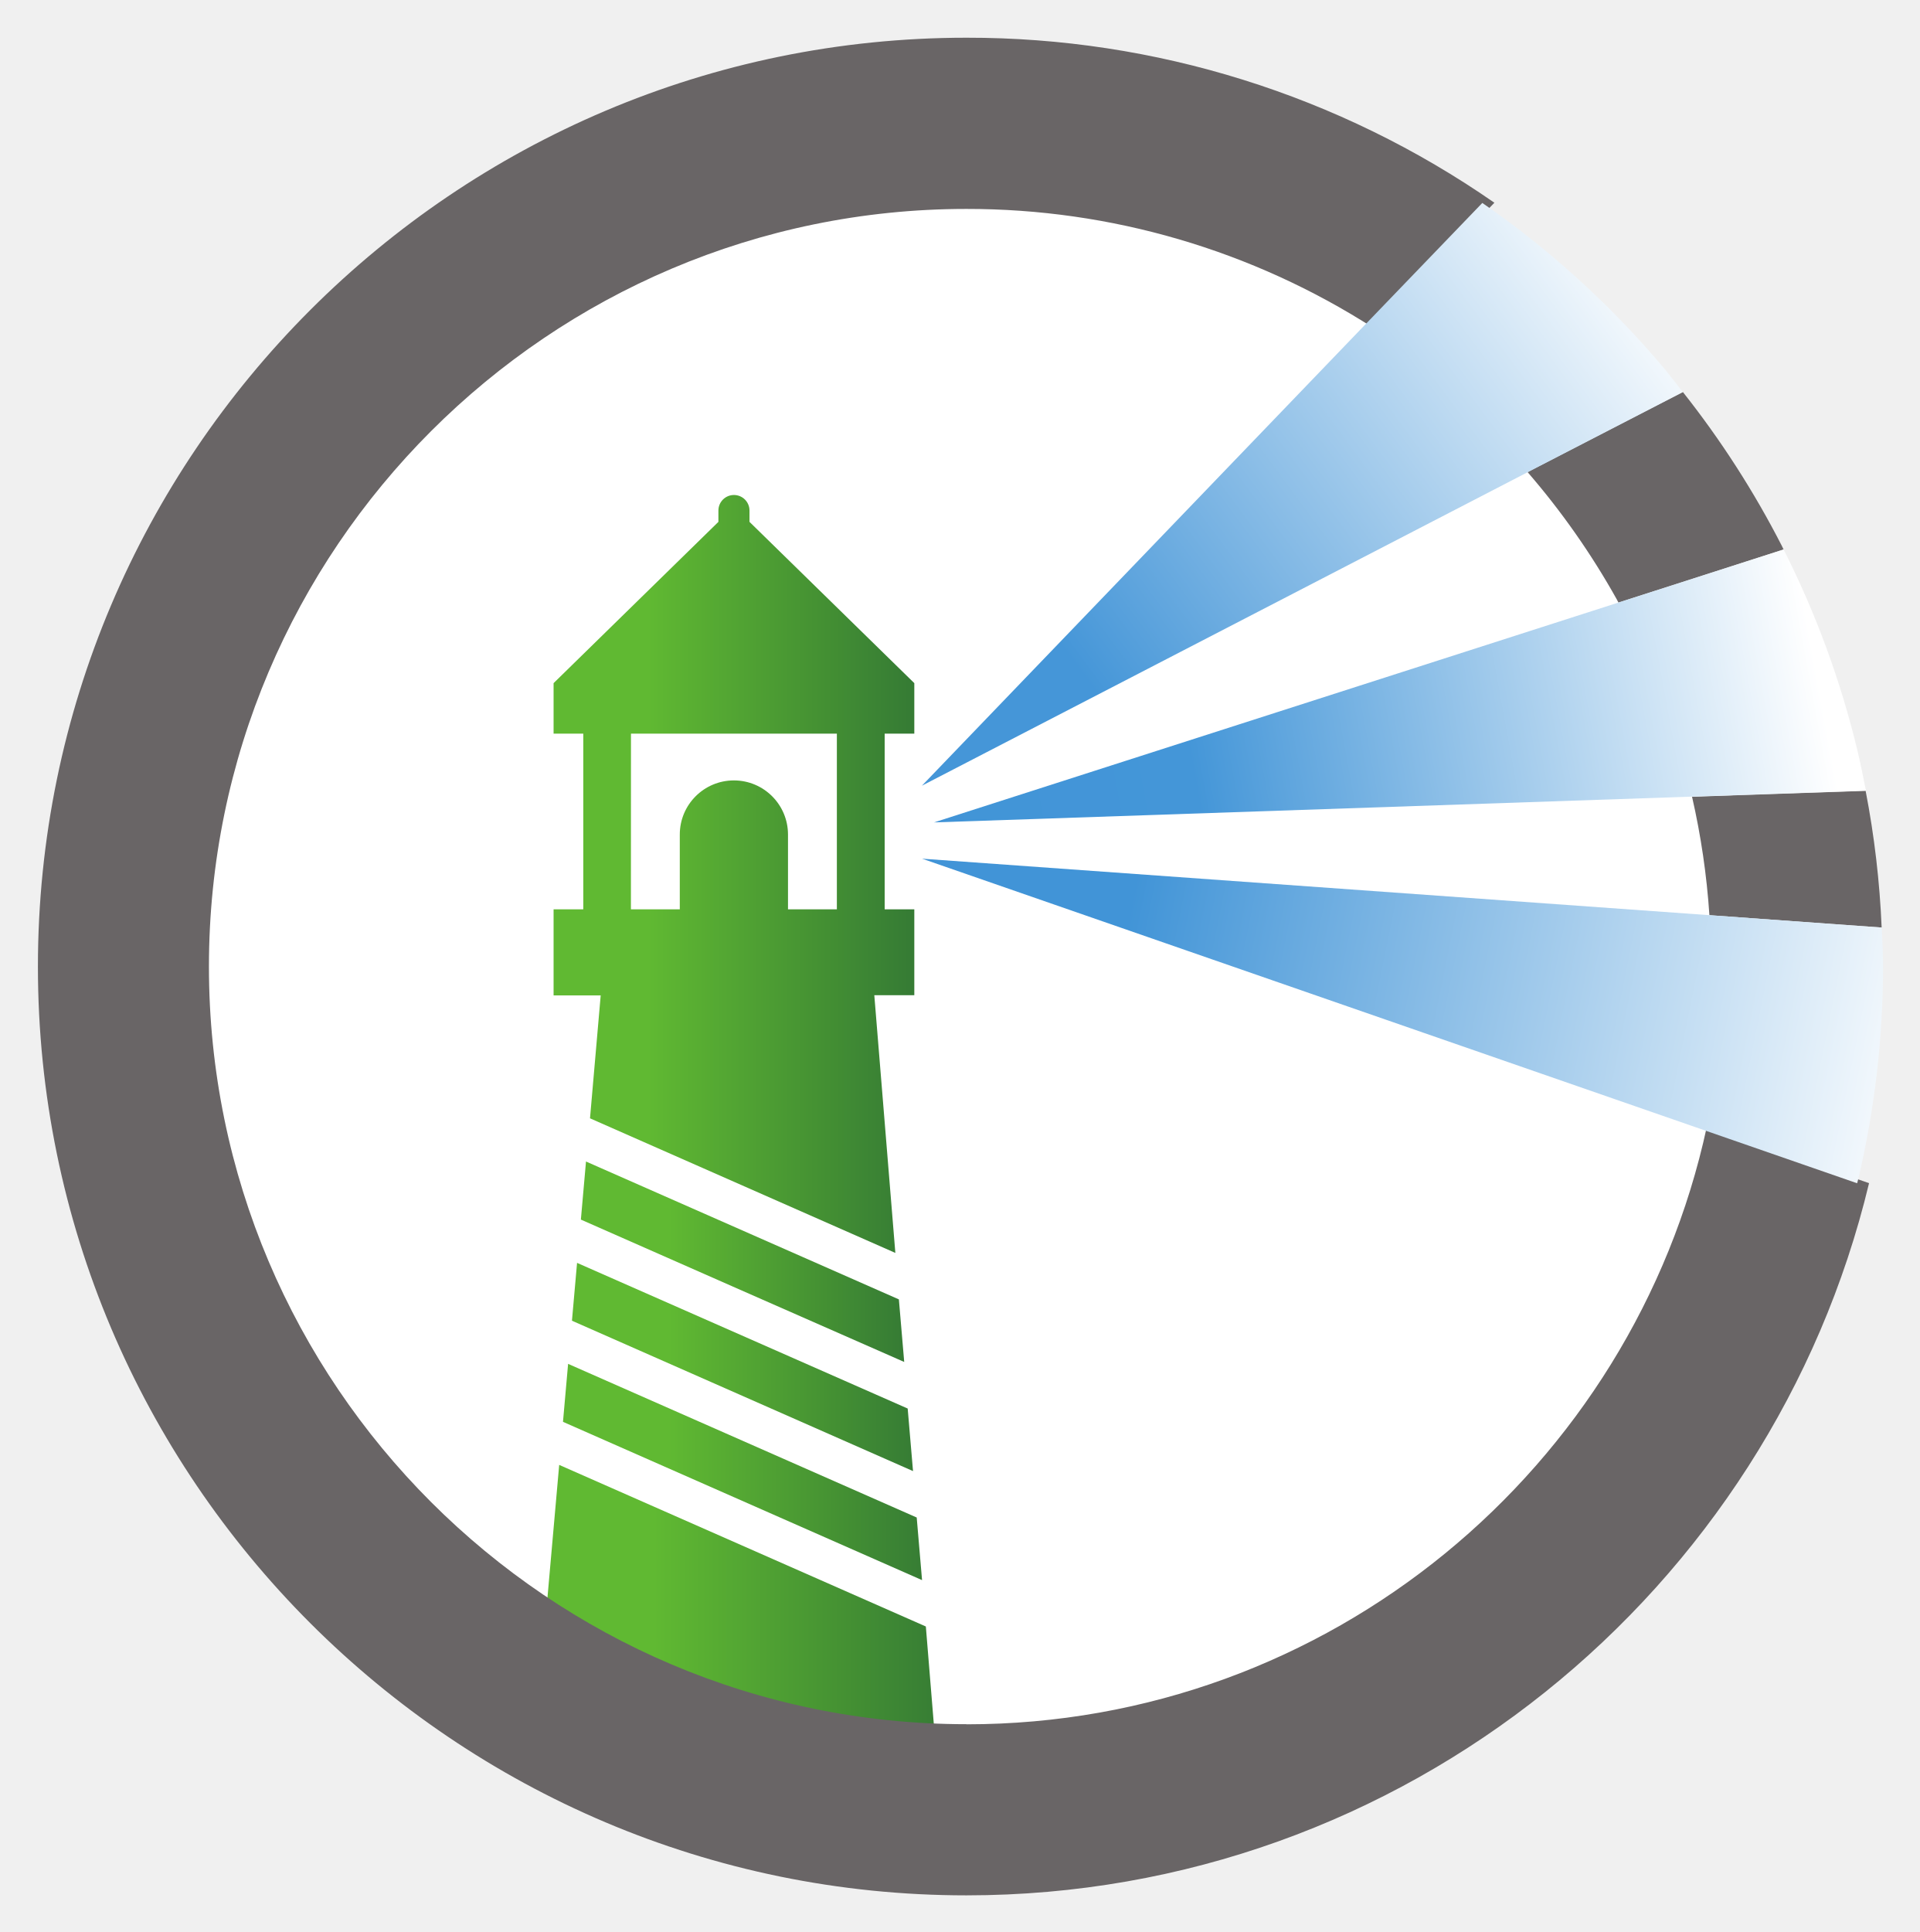
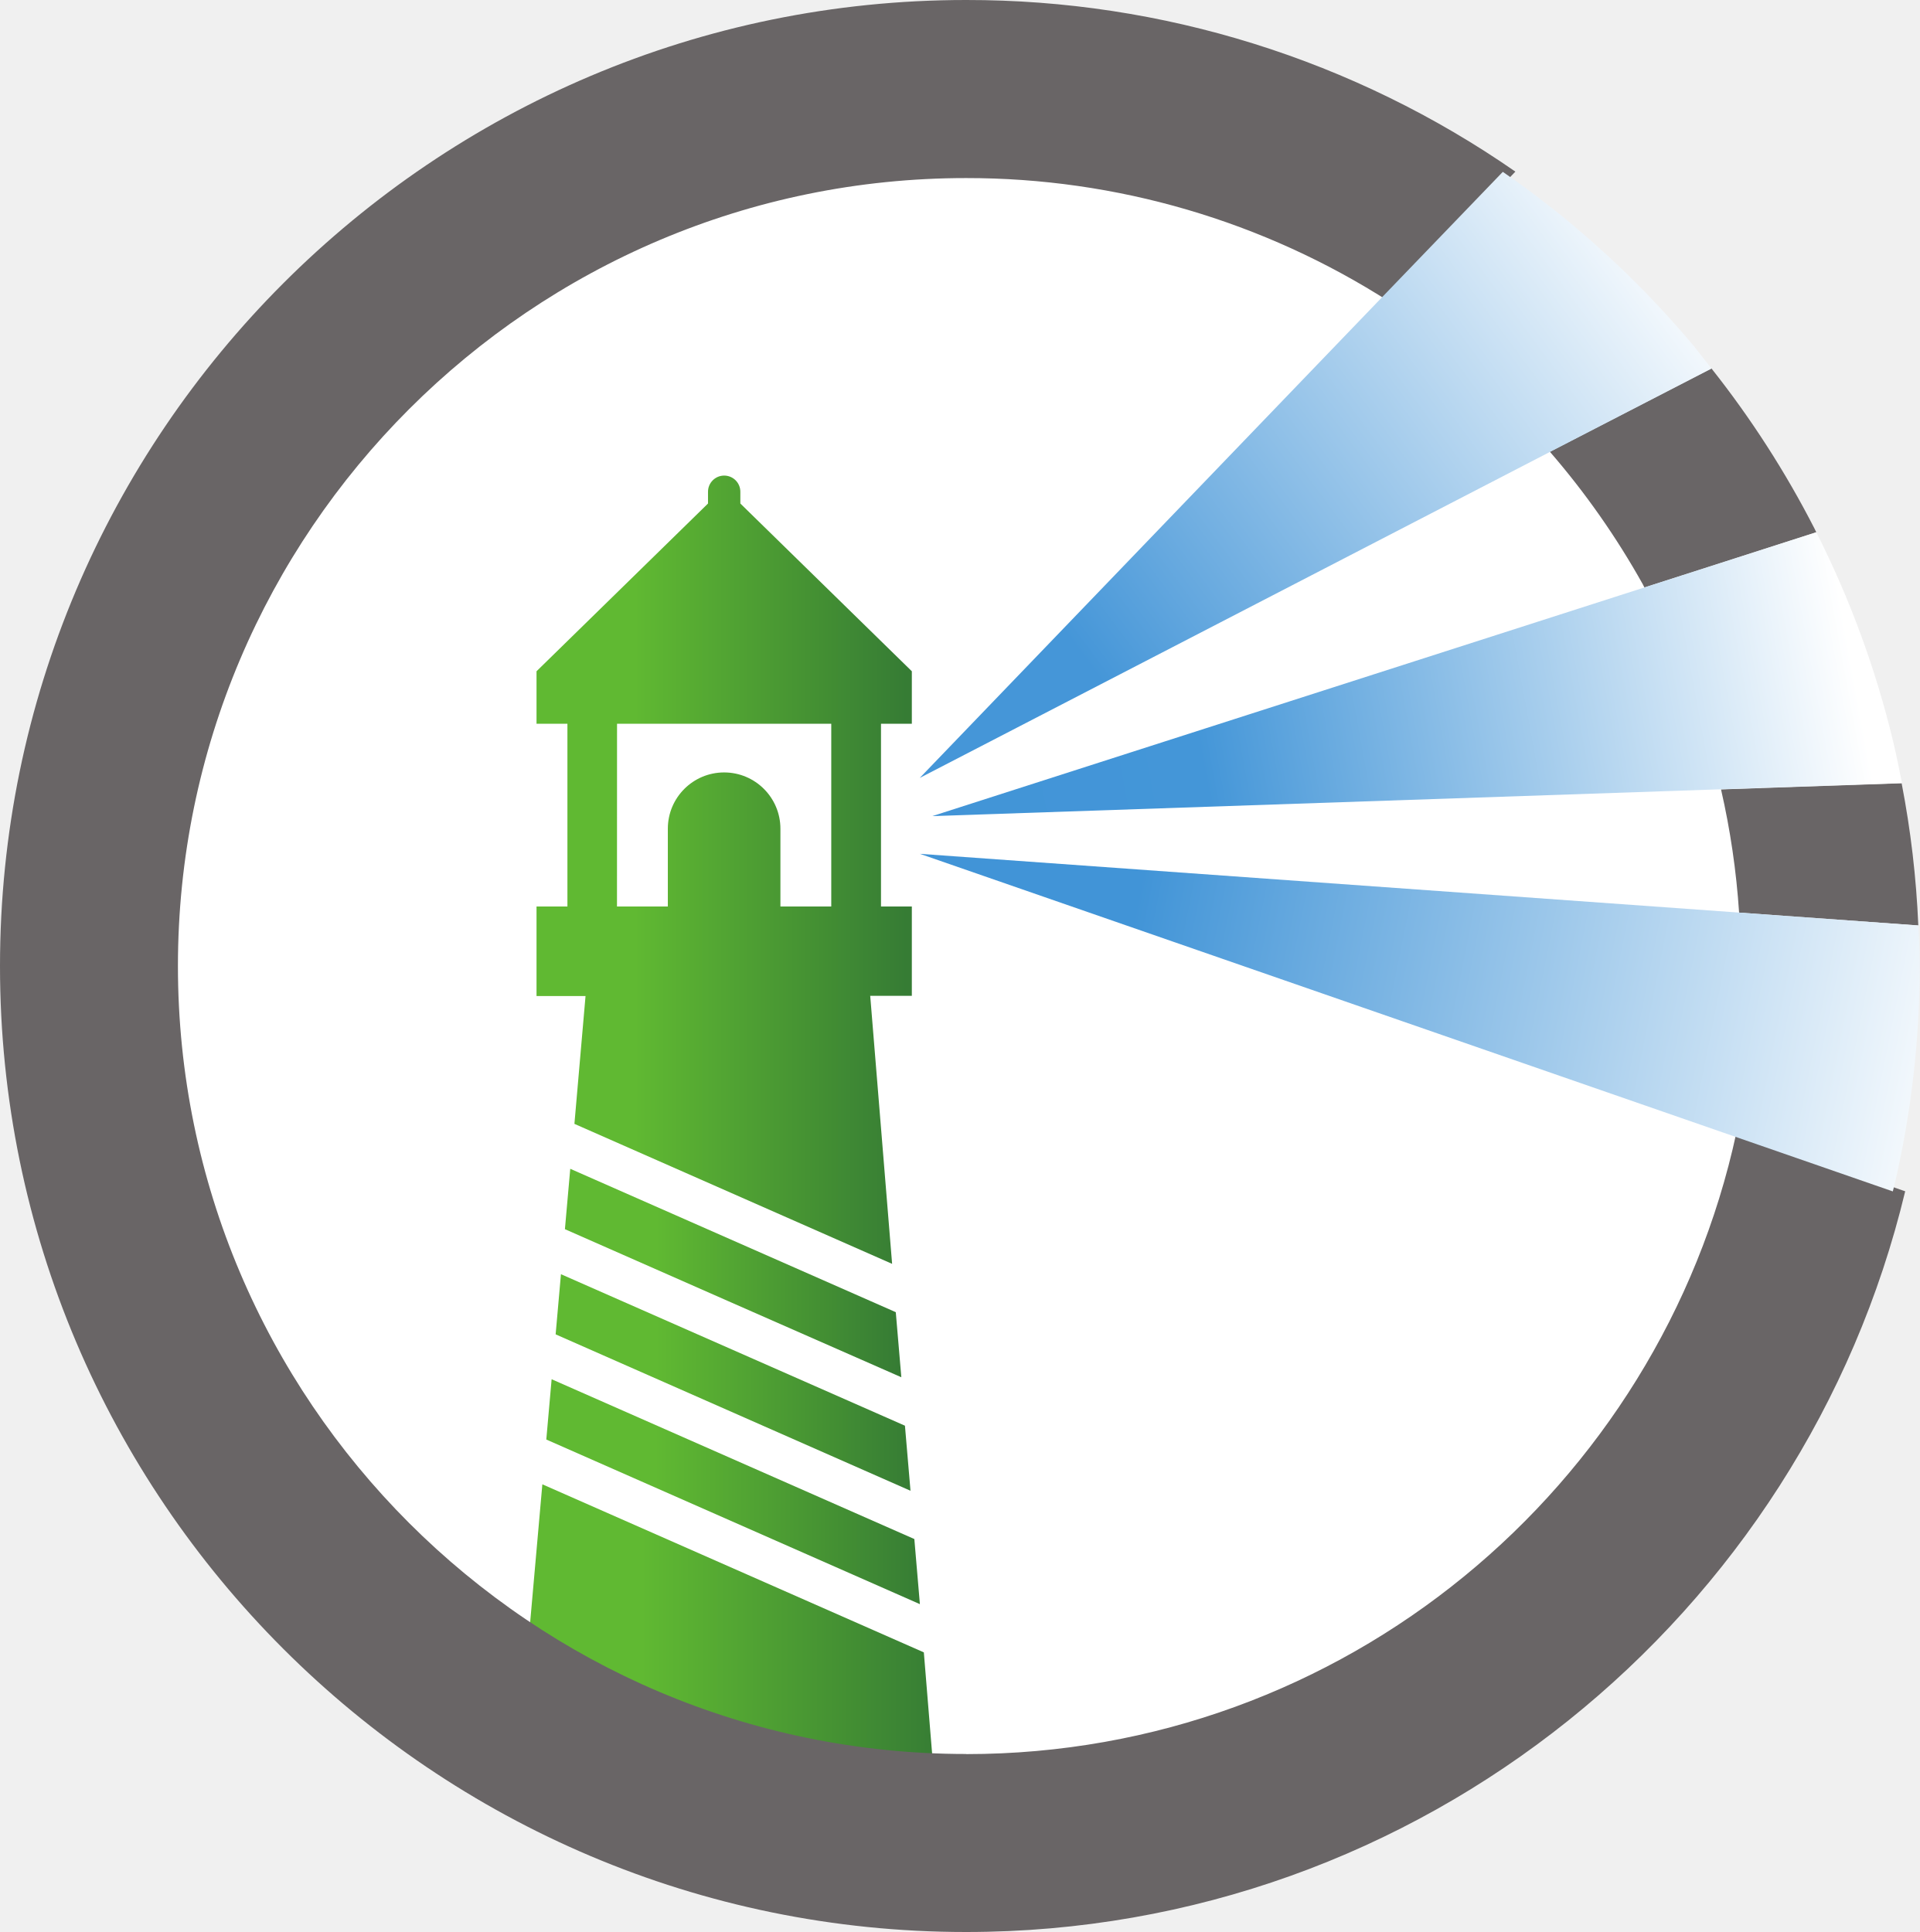
- <svg xmlns="http://www.w3.org/2000/svg" xmlns:xlink="http://www.w3.org/1999/xlink" role="img" viewBox="1.05 -1.95 359.41 361.66">
-   <defs>
+ <svg xmlns="http://www.w3.org/2000/svg" xmlns:xlink="http://www.w3.org/1999/xlink" viewBox="1.05 -1.95 345.47 347.74" version="1.1" id="svg92" width="345.47" height="347.74">
+   <defs id="defs60">
    <linearGradient id="linear-gradient" x1="264.79" x2="267.27" y1="952.39" y2="952.39" gradientTransform="matrix(30.43 0 0 -30.43 -7955.22 29285.75)" gradientUnits="userSpaceOnUse">
-       <stop offset="0" stop-color="#60b932" />
-       <stop offset=".28" stop-color="#60b932" />
-       <stop offset="1" stop-color="#367c34" />
+       <stop offset="0" stop-color="#60b932" id="stop2" />
+       <stop offset=".28" stop-color="#60b932" id="stop4" />
+       <stop offset="1" stop-color="#367c34" id="stop6" />
    </linearGradient>
    <linearGradient id="linear-gradient-2" x1="263.77" x2="266.26" y1="955.65" y2="955.65" gradientTransform="matrix(27.21 0 0 -27.21 -7073.85 26169.41)" xlink:href="#linear-gradient" />
    <linearGradient id="linear-gradient-3" x1="263.28" x2="265.76" y1="953.74" y2="953.74" gradientTransform="matrix(25.75 0 0 -25.75 -6671.13 24812.23)" xlink:href="#linear-gradient" />
    <linearGradient id="linear-gradient-4" x1="263.77" x2="266.25" y1="953.2" y2="953.2" gradientTransform="matrix(27.1 0 0 -27.1 -7040.9 26102.49)" xlink:href="#linear-gradient" />
    <linearGradient id="linear-gradient-5" x1="262.73" x2="265.21" y1="954.34" y2="954.34" gradientTransform="matrix(24.4 0 0 -24.4 -6301.36 23521.97)" xlink:href="#linear-gradient" />
    <linearGradient id="linear-gradient-6" x1="272.14" x2="274.62" y1="955.15" y2="955.15" gradientTransform="scale(66.09 -66.09) rotate(36.52 1588.153 68.148)" gradientUnits="userSpaceOnUse">
-       <stop offset="0" stop-color="#4596d8" />
-       <stop offset=".2" stop-color="#4596d8" />
-       <stop offset="1" stop-color="#fff" />
+       <stop offset="0" stop-color="#4596d8" id="stop13" />
+       <stop offset=".2" stop-color="#4596d8" id="stop15" />
+       <stop offset="1" stop-color="#fff" id="stop17" />
    </linearGradient>
    <linearGradient id="linear-gradient-7" x1="270.65" x2="273.13" y1="952.38" y2="952.38" gradientTransform="scale(77.8 -77.8) rotate(-11.54 -4587.209 1803.323)" gradientUnits="userSpaceOnUse">
-       <stop offset="0" stop-color="#4194d7" />
-       <stop offset=".2" stop-color="#4194d7" />
-       <stop offset="1" stop-color="#fff" />
+       <stop offset="0" stop-color="#4194d7" id="stop20" />
+       <stop offset=".2" stop-color="#4194d7" id="stop22" />
+       <stop offset="1" stop-color="#fff" id="stop24" />
    </linearGradient>
    <linearGradient id="linear-gradient-8" x1="270.97" x2="273.45" y1="953.75" y2="953.75" gradientTransform="scale(71.35 -71.35) rotate(10.23 5477.37 -1024.602)" gradientUnits="userSpaceOnUse">
-       <stop offset="0" stop-color="#4194d7" />
-       <stop offset=".33" stop-color="#4496d8" />
-       <stop offset="1" stop-color="#fff" />
+       <stop offset="0" stop-color="#4194d7" id="stop27" />
+       <stop offset=".33" stop-color="#4496d8" id="stop29" />
+       <stop offset="1" stop-color="#fff" id="stop31" />
    </linearGradient>
+     <linearGradient xlink:href="#linear-gradient" id="linearGradient96" gradientUnits="userSpaceOnUse" gradientTransform="matrix(30.43 0 0 -30.43 -7955.22 29285.75)" x1="264.79" y1="952.39" x2="267.27" y2="952.39" />
    <clipPath id="clip-path">
-       <path d="M174.4 302.52l-68.65-30.26-3.83 43.21 75.5 23.98-3.02-36.93z" class="cls-1" />
+       <path d="m174.4 302.52-68.65-30.26-3.83 43.21 75.5 23.98z" class="cls-1" id="path34" />
    </clipPath>
    <clipPath id="clip-path-2">
-       <path d="M119.19 135.38h38.55v32.89h-9.15v-14a10.13 10.13 0 1 0-20.26 0v14h-9.15zm-7.7 72l57.2 25.21-3.94-48.24h7.49v-16.08h-5.55v-32.89h5.55v-9.45l-30.86-30.19v-2.12a2.91 2.91 0 0 0-5.82 0v2.12l-30.86 30.19v9.45h5.56v32.89h-5.56v16.12h8.82z" class="cls-1" />
+       <path d="M119.19 135.38h38.55v32.89h-9.15v-14a10.13 10.13 0 1 0-20.26 0v14h-9.15zm-7.7 72 57.2 25.21-3.94-48.24h7.49v-16.08h-5.55v-32.89h5.55v-9.45l-30.86-30.19v-2.12a2.91 2.91 0 0 0-5.82 0v2.12l-30.86 30.19v9.45h5.56v32.89h-5.56v16.12h8.82z" class="cls-1" id="path37" />
    </clipPath>
    <clipPath id="clip-path-3">
-       <path d="M108.14 245.28l63.88 28.16-.96-11.73-61.96-27.3-.96 10.87z" class="cls-1" />
+       <path d="m108.14 245.28 63.88 28.16-.96-11.73-61.96-27.3z" class="cls-1" id="path40" />
    </clipPath>
    <clipPath id="clip-path-4">
-       <path d="M106.46 264.21l67.23 29.63-.96-11.72-65.31-28.78-.96 10.87z" class="cls-1" />
+       <path d="m106.46 264.21 67.23 29.63-.96-11.72-65.31-28.78z" class="cls-1" id="path43" />
    </clipPath>
    <clipPath id="clip-path-5">
-       <path d="M110.77 215.48l-.96 10.87 60.54 26.68-.95-11.72-58.63-25.83z" class="cls-1" />
+       <path d="m110.77 215.48-.96 10.87 60.54 26.68-.95-11.72z" class="cls-1" id="path46" />
    </clipPath>
    <clipPath id="clip-path-6">
-       <path d="M313.13 67.59a175.31 175.31 0 0 0-29.75-28.13c-1.57-1.17-3.18-2.3-4.79-3.42L256 59.5l-82.34 85.63 113.41-58.68 29.07-15c-1.01-1.31-1.98-2.62-3.01-3.86z" class="cls-1" />
+       <path d="M313.13 67.59a175.31 175.31 0 0 0-29.75-28.13c-1.57-1.17-3.18-2.3-4.79-3.42L256 59.5l-82.34 85.63 113.41-58.68 29.07-15c-1.01-1.31-1.98-2.62-3.01-3.86z" class="cls-1" id="path49" />
    </clipPath>
    <clipPath id="clip-path-7">
-       <path d="M353.59 177.61c0-2-.14-4-.22-5.93l-32.21-2.31-147.47-10.58L318.36 209l30.41 10.55c.09-.36.19-.71.28-1.08a173.65 173.65 0 0 0 4.57-39.47v-1.37z" class="cls-1" />
+       <path d="M353.59 177.61c0-2-.14-4-.22-5.93l-32.21-2.31-147.47-10.58L318.36 209l30.41 10.55c.09-.36.19-.71.28-1.08a173.65 173.65 0 0 0 4.57-39.47v-1.37z" class="cls-1" id="path52" />
    </clipPath>
    <clipPath id="clip-path-8">
-       <path d="M348.84 138.61a172.55 172.55 0 0 0-13.84-37.7l-30.94 9.94L175.92 152l142-4.83 32.5-1.11c-.5-2.48-.99-4.98-1.58-7.45z" class="cls-1" />
+       <path d="M348.84 138.61a172.55 172.55 0 0 0-13.84-37.7l-30.94 9.94L175.92 152l142-4.83 32.5-1.11c-.5-2.48-.99-4.98-1.58-7.45z" class="cls-1" id="path55" />
    </clipPath>
-     <style>.cls-1{fill:none}.cls-13{fill:#696566}</style>
+     <style id="style58">.cls-1{fill:none}.cls-13{fill:#696566}</style>
  </defs>
-   <g id="g12">
+   <g id="g12" transform="translate(-7.1 -7.06)">
    <path id="path14" fill="#fff" d="M30.89 179a148.87 148.87 0 1 1 148.87 148.85A148.87 148.87 0 0 1 30.89 179" />
    <g id="g30" clip-path="url(#clip-path)">
      <g id="g32">
-         <path id="path46" fill="url(#linear-gradient)" d="M174.4 302.52l-68.65-30.25-3.82 43.2 75.5 24-3-36.93" />
+         <path id="path63" fill="url(#linear-gradient)" d="m174.4 302.52-68.65-30.25-3.82 43.2 75.5 24-3-36.93" style="fill:url(#linearGradient96)" />
      </g>
    </g>
    <g id="g48" clip-path="url(#clip-path-2)">
      <g id="g50">
-         <path id="path64" fill="url(#linear-gradient-2)" d="M119.19 135.38h38.55v32.89h-9.15v-14a10.13 10.13 0 1 0-20.26 0v14h-9.15zm-7.7 72l57.2 25.21-3.94-48.24h7.49v-16.08h-5.55v-32.89h5.55v-9.45l-30.86-30.19v-2.12a2.91 2.91 0 0 0-5.82 0v2.12l-30.86 30.19v9.45h5.56v32.89h-5.56v16.12h8.82l-2 23" />
+         <path id="path64" fill="url(#linear-gradient-2)" d="M119.19 135.38h38.55v32.89h-9.15v-14a10.13 10.13 0 1 0-20.26 0v14h-9.15zm-7.7 72 57.2 25.21-3.94-48.24h7.49v-16.08h-5.55v-32.89h5.55v-9.45l-30.86-30.19v-2.12a2.91 2.91 0 0 0-5.82 0v2.12l-30.86 30.19v9.45h5.56v32.89h-5.56v16.12h8.82l-2 23" style="fill:url(#linear-gradient-2)" />
      </g>
    </g>
    <g id="g66" clip-path="url(#clip-path-3)">
      <g id="g68">
-         <path id="path82" fill="url(#linear-gradient-3)" d="M108.13 245.28L172 273.44l-1-11.72-62-27.31-1 10.87" />
+         <path id="path82" fill="url(#linear-gradient-3)" d="M108.13 245.28 172 273.44l-1-11.72-62-27.31-1 10.87" style="fill:url(#linear-gradient-3)" />
      </g>
    </g>
    <g id="g84" clip-path="url(#clip-path-4)">
      <g id="g86">
-         <path id="path100" fill="url(#linear-gradient-4)" d="M106.46 264.21l67.23 29.63-1-11.72-65.31-28.78-1 10.87" />
+         <path id="path100" fill="url(#linear-gradient-4)" d="m106.46 264.21 67.23 29.63-1-11.72-65.31-28.78-1 10.87" style="fill:url(#linear-gradient-4)" />
      </g>
    </g>
    <g id="g102" clip-path="url(#clip-path-5)">
      <g id="g104">
-         <path id="path118" fill="url(#linear-gradient-5)" d="M110.77 215.48l-1 10.88L170.35 253l-1-11.72-58.62-25.83" />
+         <path id="path118" fill="url(#linear-gradient-5)" d="m110.77 215.48-1 10.88L170.35 253l-1-11.72-58.62-25.83" style="fill:url(#linear-gradient-5)" />
      </g>
    </g>
-     <path id="path120" d="M304.07 110.85l30.93-9.94c-.11-.22-.21-.45-.32-.66a174.41 174.41 0 0 0-18.55-28.83l-29.07 15a142.71 142.71 0 0 1 16.73 23.87c.1.17.18.35.27.53" class="cls-13" />
-     <path id="path122" d="M321.15 169.37l32.21 2.31a172.86 172.86 0 0 0-3-25.59l-32.5 1.11a141 141 0 0 1 3.25 22.17" class="cls-13" />
-     <path id="path124" d="M182 320.81c-78.2 0-141.83-63.62-141.83-141.82S103.82 37.16 182 37.16a140.93 140.93 0 0 1 76.3 22.34L280.85 36A172.86 172.86 0 0 0 182 5.11C86.15 5.11 8.15 83.11 8.15 179s78 173.85 173.85 173.85c81.9 0 150.69-57 169-133.32L320.62 209c-13.8 63.84-70.69 111.83-138.6 111.83" class="cls-13" />
+     <path id="path120" d="m304.07 110.85 30.93-9.94c-.11-.22-.21-.45-.32-.66a174.41 174.41 0 0 0-18.55-28.83l-29.07 15a142.71 142.71 0 0 1 16.73 23.87c.1.17.18.35.27.53" class="cls-13" />
+     <path id="path122" d="m321.15 169.37 32.21 2.31a172.86 172.86 0 0 0-3-25.59l-32.5 1.11a141 141 0 0 1 3.25 22.17" class="cls-13" />
+     <path id="path124" d="M182 320.81c-78.2 0-141.83-63.62-141.83-141.82 0-78.2 63.65-141.83 141.83-141.83a140.93 140.93 0 0 1 76.3 22.34L280.85 36A172.86 172.86 0 0 0 182 5.11C86.15 5.11 8.15 83.11 8.15 179c0 95.89 78 173.85 173.85 173.85 81.9 0 150.69-57 169-133.32L320.62 209c-13.8 63.84-70.69 111.83-138.6 111.83" class="cls-13" />
    <g id="g126" clip-path="url(#clip-path-6)">
      <g id="g128">
-         <path id="path142" fill="url(#linear-gradient-6)" d="M313.13 67.59a175.31 175.31 0 0 0-29.75-28.13c-1.57-1.17-3.18-2.3-4.79-3.42L256 59.5l-82.34 85.63 113.41-58.68 29.07-15c-1-1.27-2-2.58-3-3.82" />
+         <path id="path142" fill="url(#linear-gradient-6)" d="M313.13 67.59a175.31 175.31 0 0 0-29.75-28.13c-1.57-1.17-3.18-2.3-4.79-3.42L256 59.5l-82.34 85.63 113.41-58.68 29.07-15c-1-1.27-2-2.58-3-3.82" style="fill:url(#linear-gradient-6)" />
      </g>
    </g>
    <g id="g144" clip-path="url(#clip-path-7)">
      <g id="g146">
-         <path id="path160" fill="url(#linear-gradient-7)" d="M353.59 177.61c0-2-.14-4-.22-5.93l-32.21-2.31-147.47-10.58L318.36 209l30.41 10.55c.09-.36.19-.71.28-1.08a173.65 173.65 0 0 0 4.57-39.47v-1.37" />
+         <path id="path160" fill="url(#linear-gradient-7)" d="M353.59 177.61c0-2-.14-4-.22-5.93l-32.21-2.31-147.47-10.58L318.36 209l30.41 10.55c.09-.36.19-.71.28-1.08a173.65 173.65 0 0 0 4.57-39.47v-1.37" style="fill:url(#linear-gradient-7)" />
      </g>
    </g>
    <g id="g162" clip-path="url(#clip-path-8)">
      <g id="g164">
-         <path id="path178" fill="url(#linear-gradient-8)" d="M348.84 138.61a172.55 172.55 0 0 0-13.84-37.7l-30.94 9.94L175.92 152l142-4.83 32.5-1.11c-.48-2.51-1-5-1.56-7.48" />
+         <path id="path178" fill="url(#linear-gradient-8)" d="M348.84 138.61a172.55 172.55 0 0 0-13.84-37.7l-30.94 9.94L175.92 152l142-4.83 32.5-1.11c-.48-2.51-1-5-1.56-7.48" style="fill:url(#linear-gradient-8)" />
      </g>
    </g>
  </g>
</svg>
